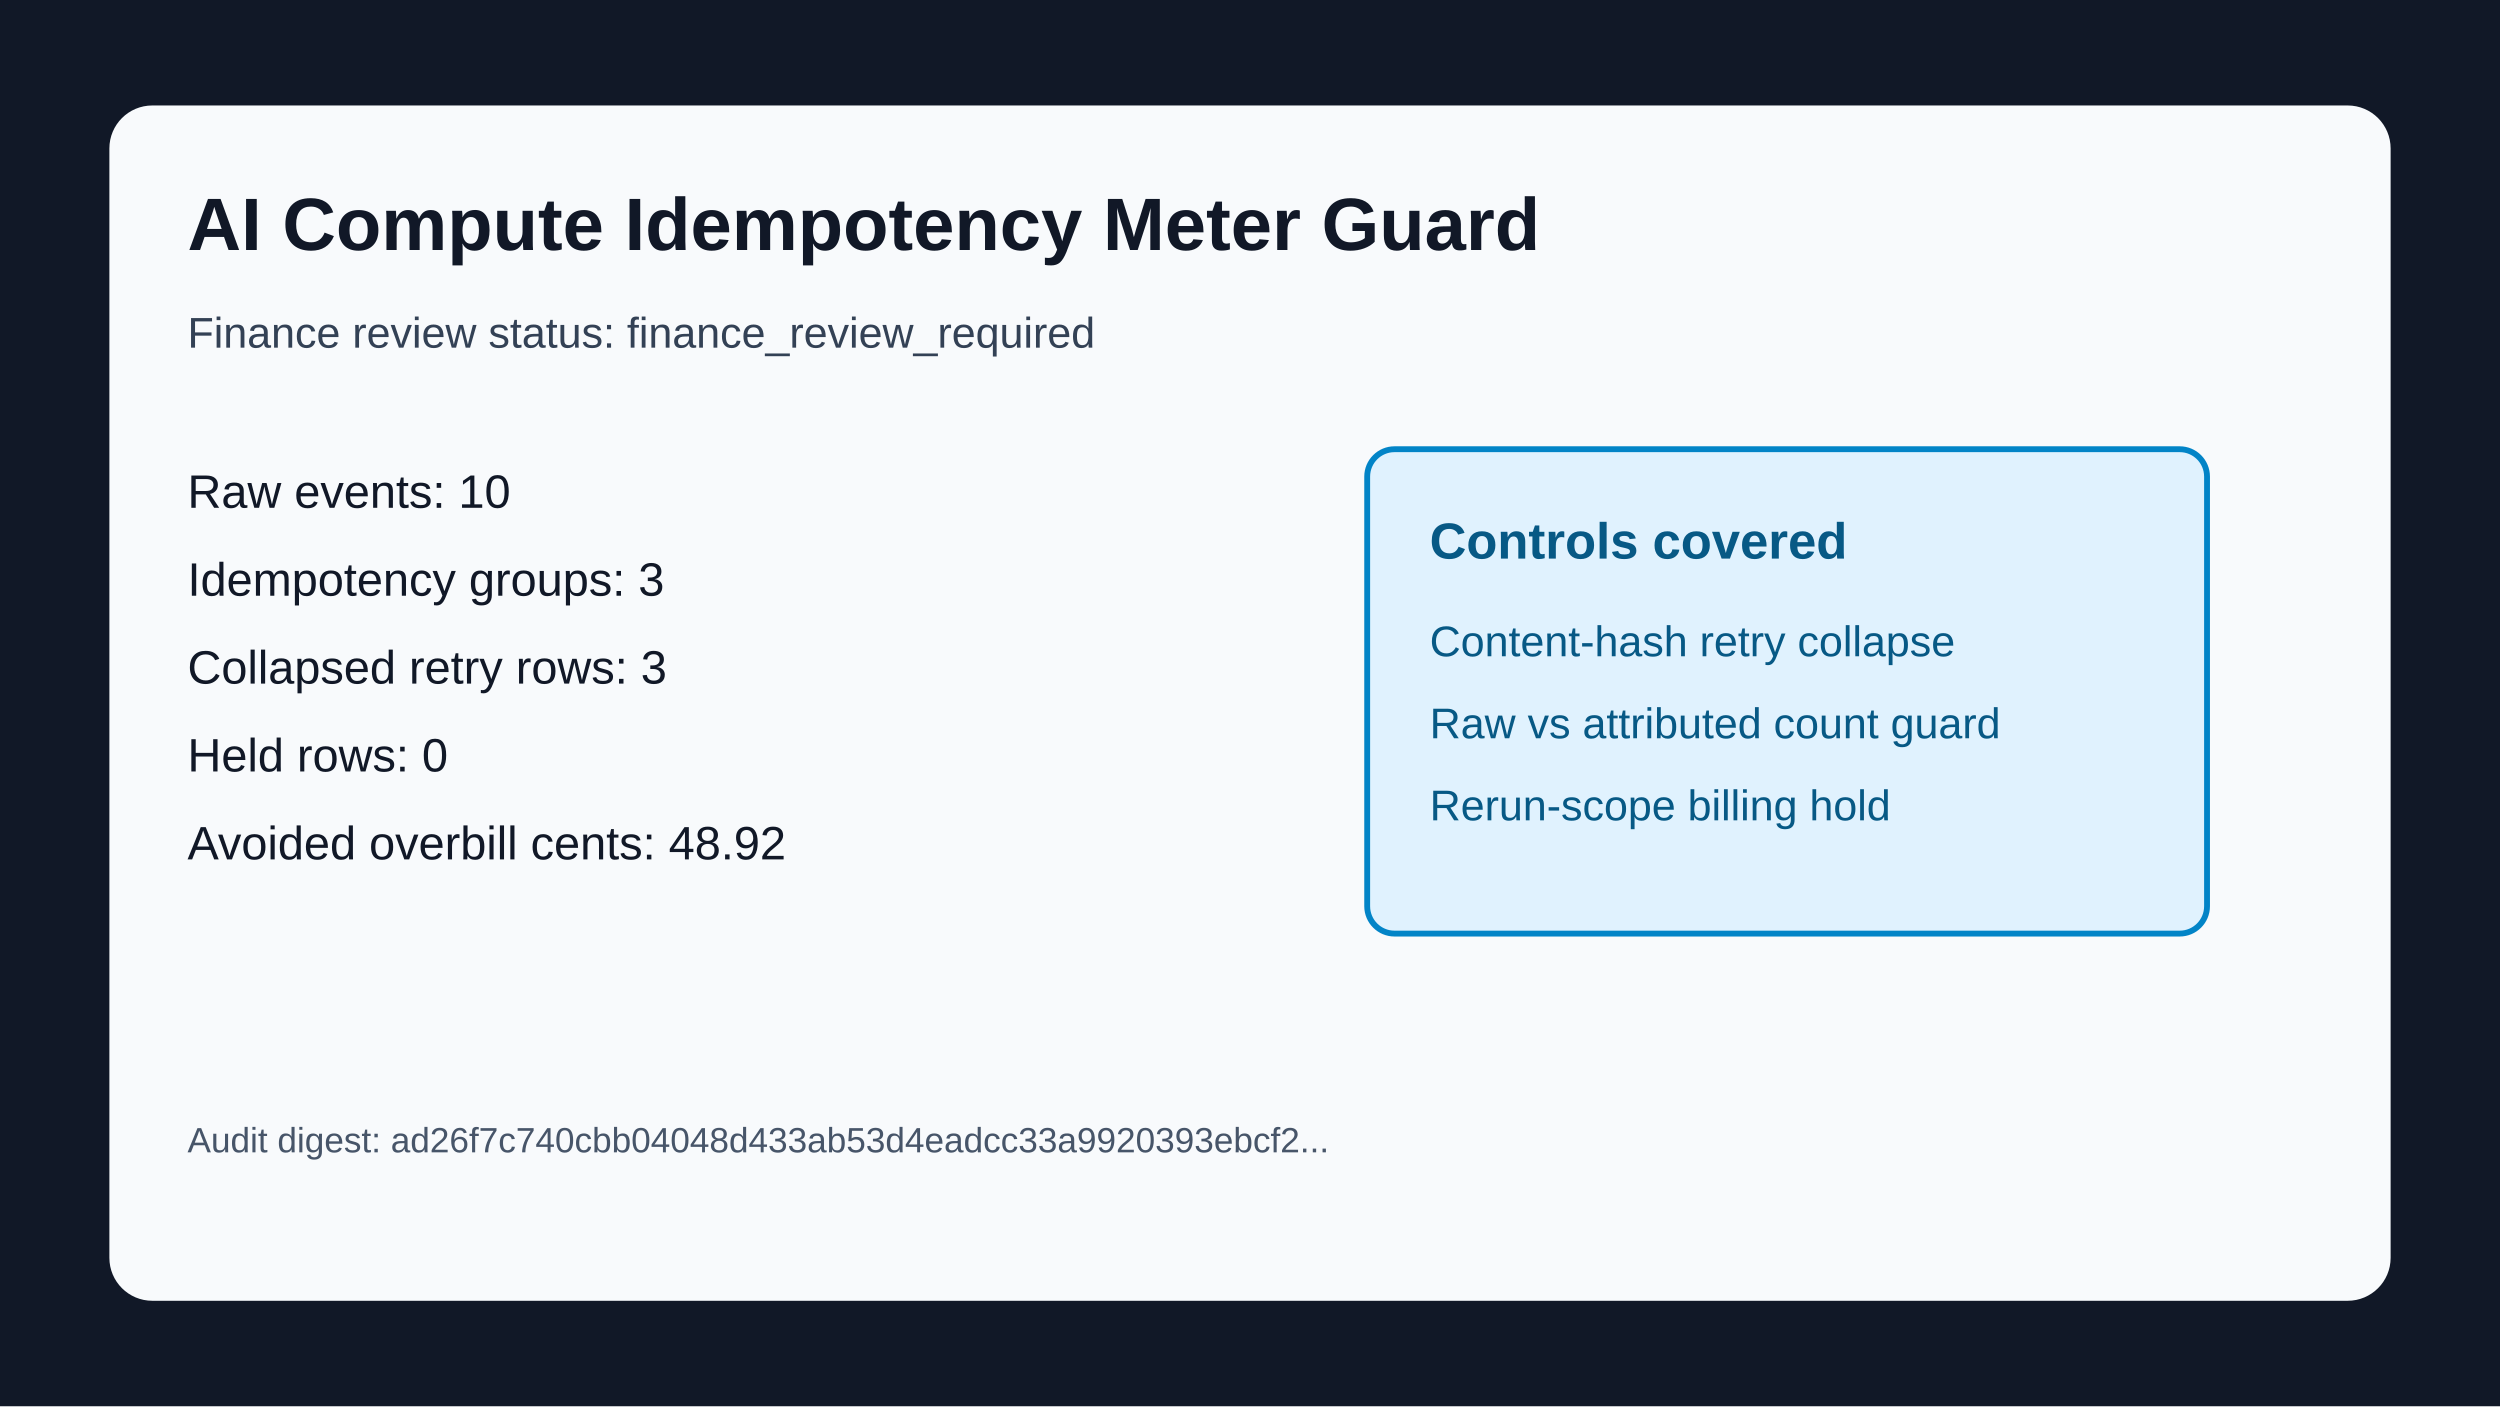
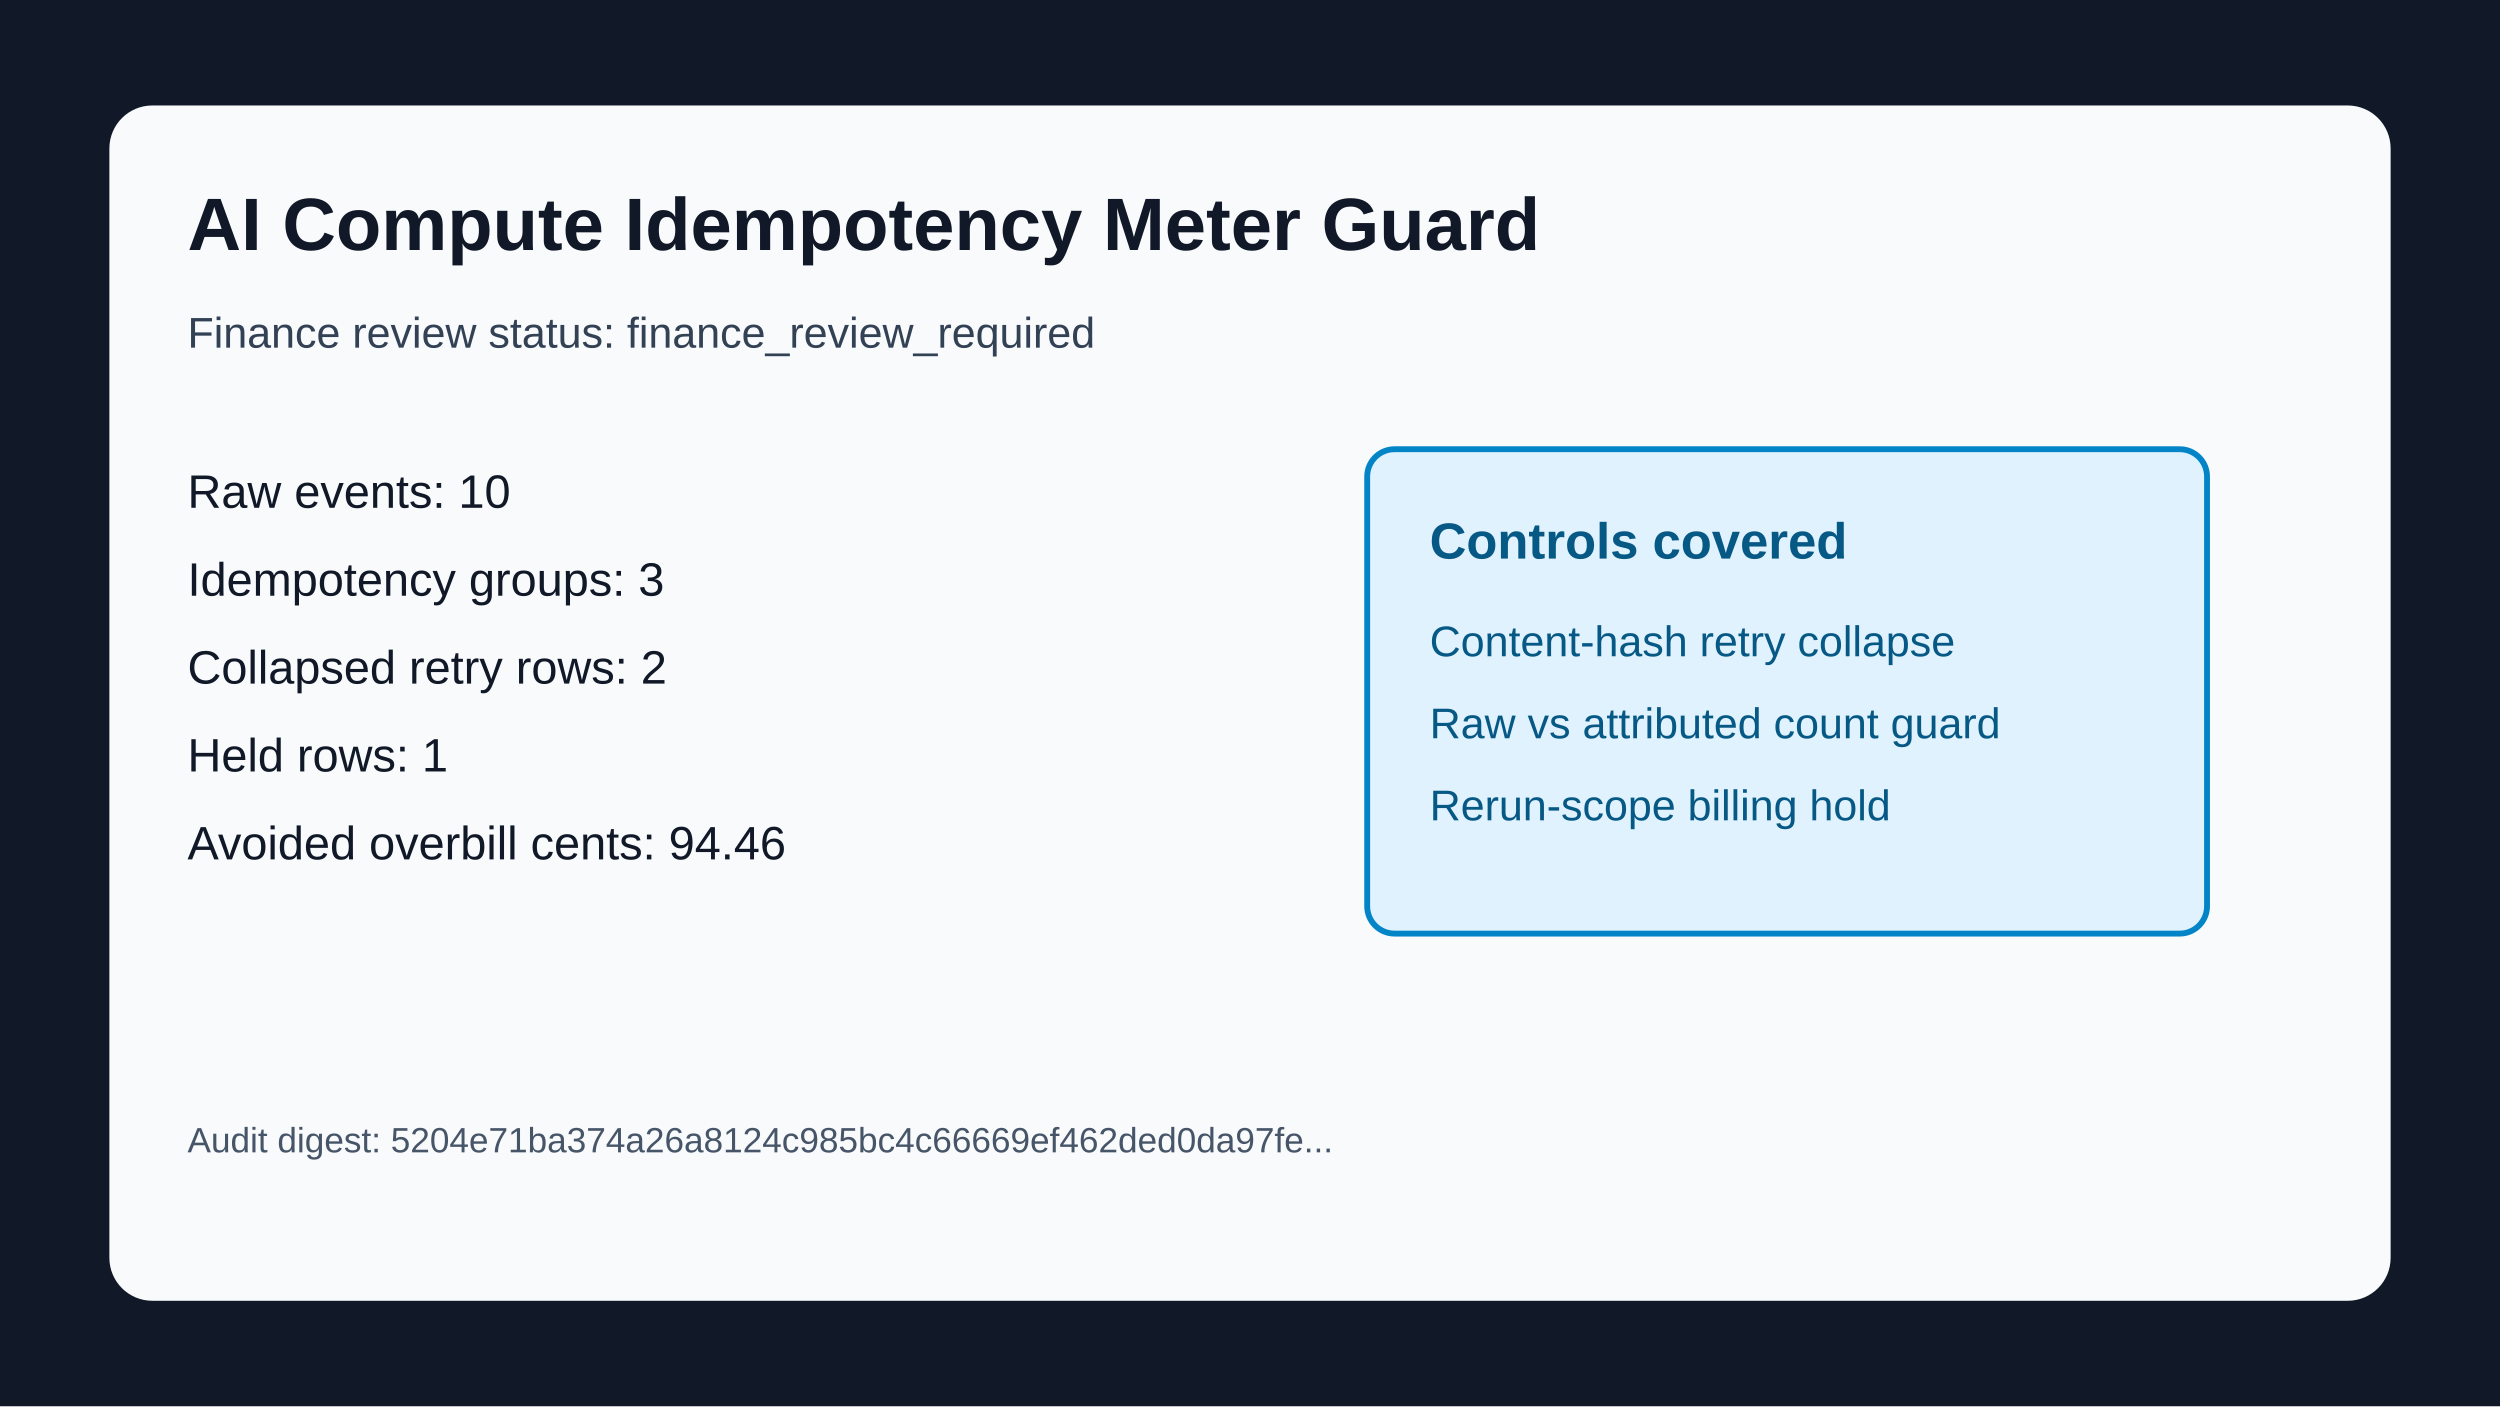
<svg xmlns="http://www.w3.org/2000/svg" width="1280" height="720" viewBox="0 0 1280 720">
  <rect width="1280" height="720" fill="#111827" />
  <rect x="56" y="54" width="1168" height="612" rx="22" fill="#f8fafc" />
  <text x="96" y="128" font-family="Arial, sans-serif" font-size="38" font-weight="700" fill="#111827">AI Compute Idempotency Meter Guard</text>
  <text x="96" y="178" font-family="Arial, sans-serif" font-size="22" fill="#334155">Finance review status: finance_review_required</text>
  <g font-family="Arial, sans-serif" font-size="24" fill="#111827">
    <text x="96" y="260">Raw events: 10</text>
    <text x="96" y="305">Idempotency groups: 3</text>
-     <text x="96" y="350">Collapsed retry rows: 3</text>
-     <text x="96" y="395">Held rows: 0</text>
-     <text x="96" y="440">Avoided overbill cents: 48.92</text>
+     <text x="96" y="350">Collapsed retry rows: 2</text>
+     <text x="96" y="395">Held rows: 1</text>
+     <text x="96" y="440">Avoided overbill cents: 94.46</text>
  </g>
  <rect x="700" y="230" width="430" height="248" rx="14" fill="#e0f2fe" stroke="#0284c7" stroke-width="3" />
  <text x="732" y="286" font-family="Arial, sans-serif" font-size="26" font-weight="700" fill="#075985">Controls covered</text>
  <text x="732" y="336" font-family="Arial, sans-serif" font-size="22" fill="#075985">Content-hash retry collapse</text>
  <text x="732" y="378" font-family="Arial, sans-serif" font-size="22" fill="#075985">Raw vs attributed count guard</text>
  <text x="732" y="420" font-family="Arial, sans-serif" font-size="22" fill="#075985">Rerun-scope billing hold</text>
-   <text x="96" y="590" font-family="Arial, sans-serif" font-size="18" fill="#475569">Audit digest: ad26f7c740cbb04048d433ab53d4eadcc33a9920393ebcf2...</text>
+   <text x="96" y="590" font-family="Arial, sans-serif" font-size="18" fill="#475569">Audit digest: 5204e71ba374a26a8124c985bc4c66669ef462ded0da97fe...</text>
</svg>
